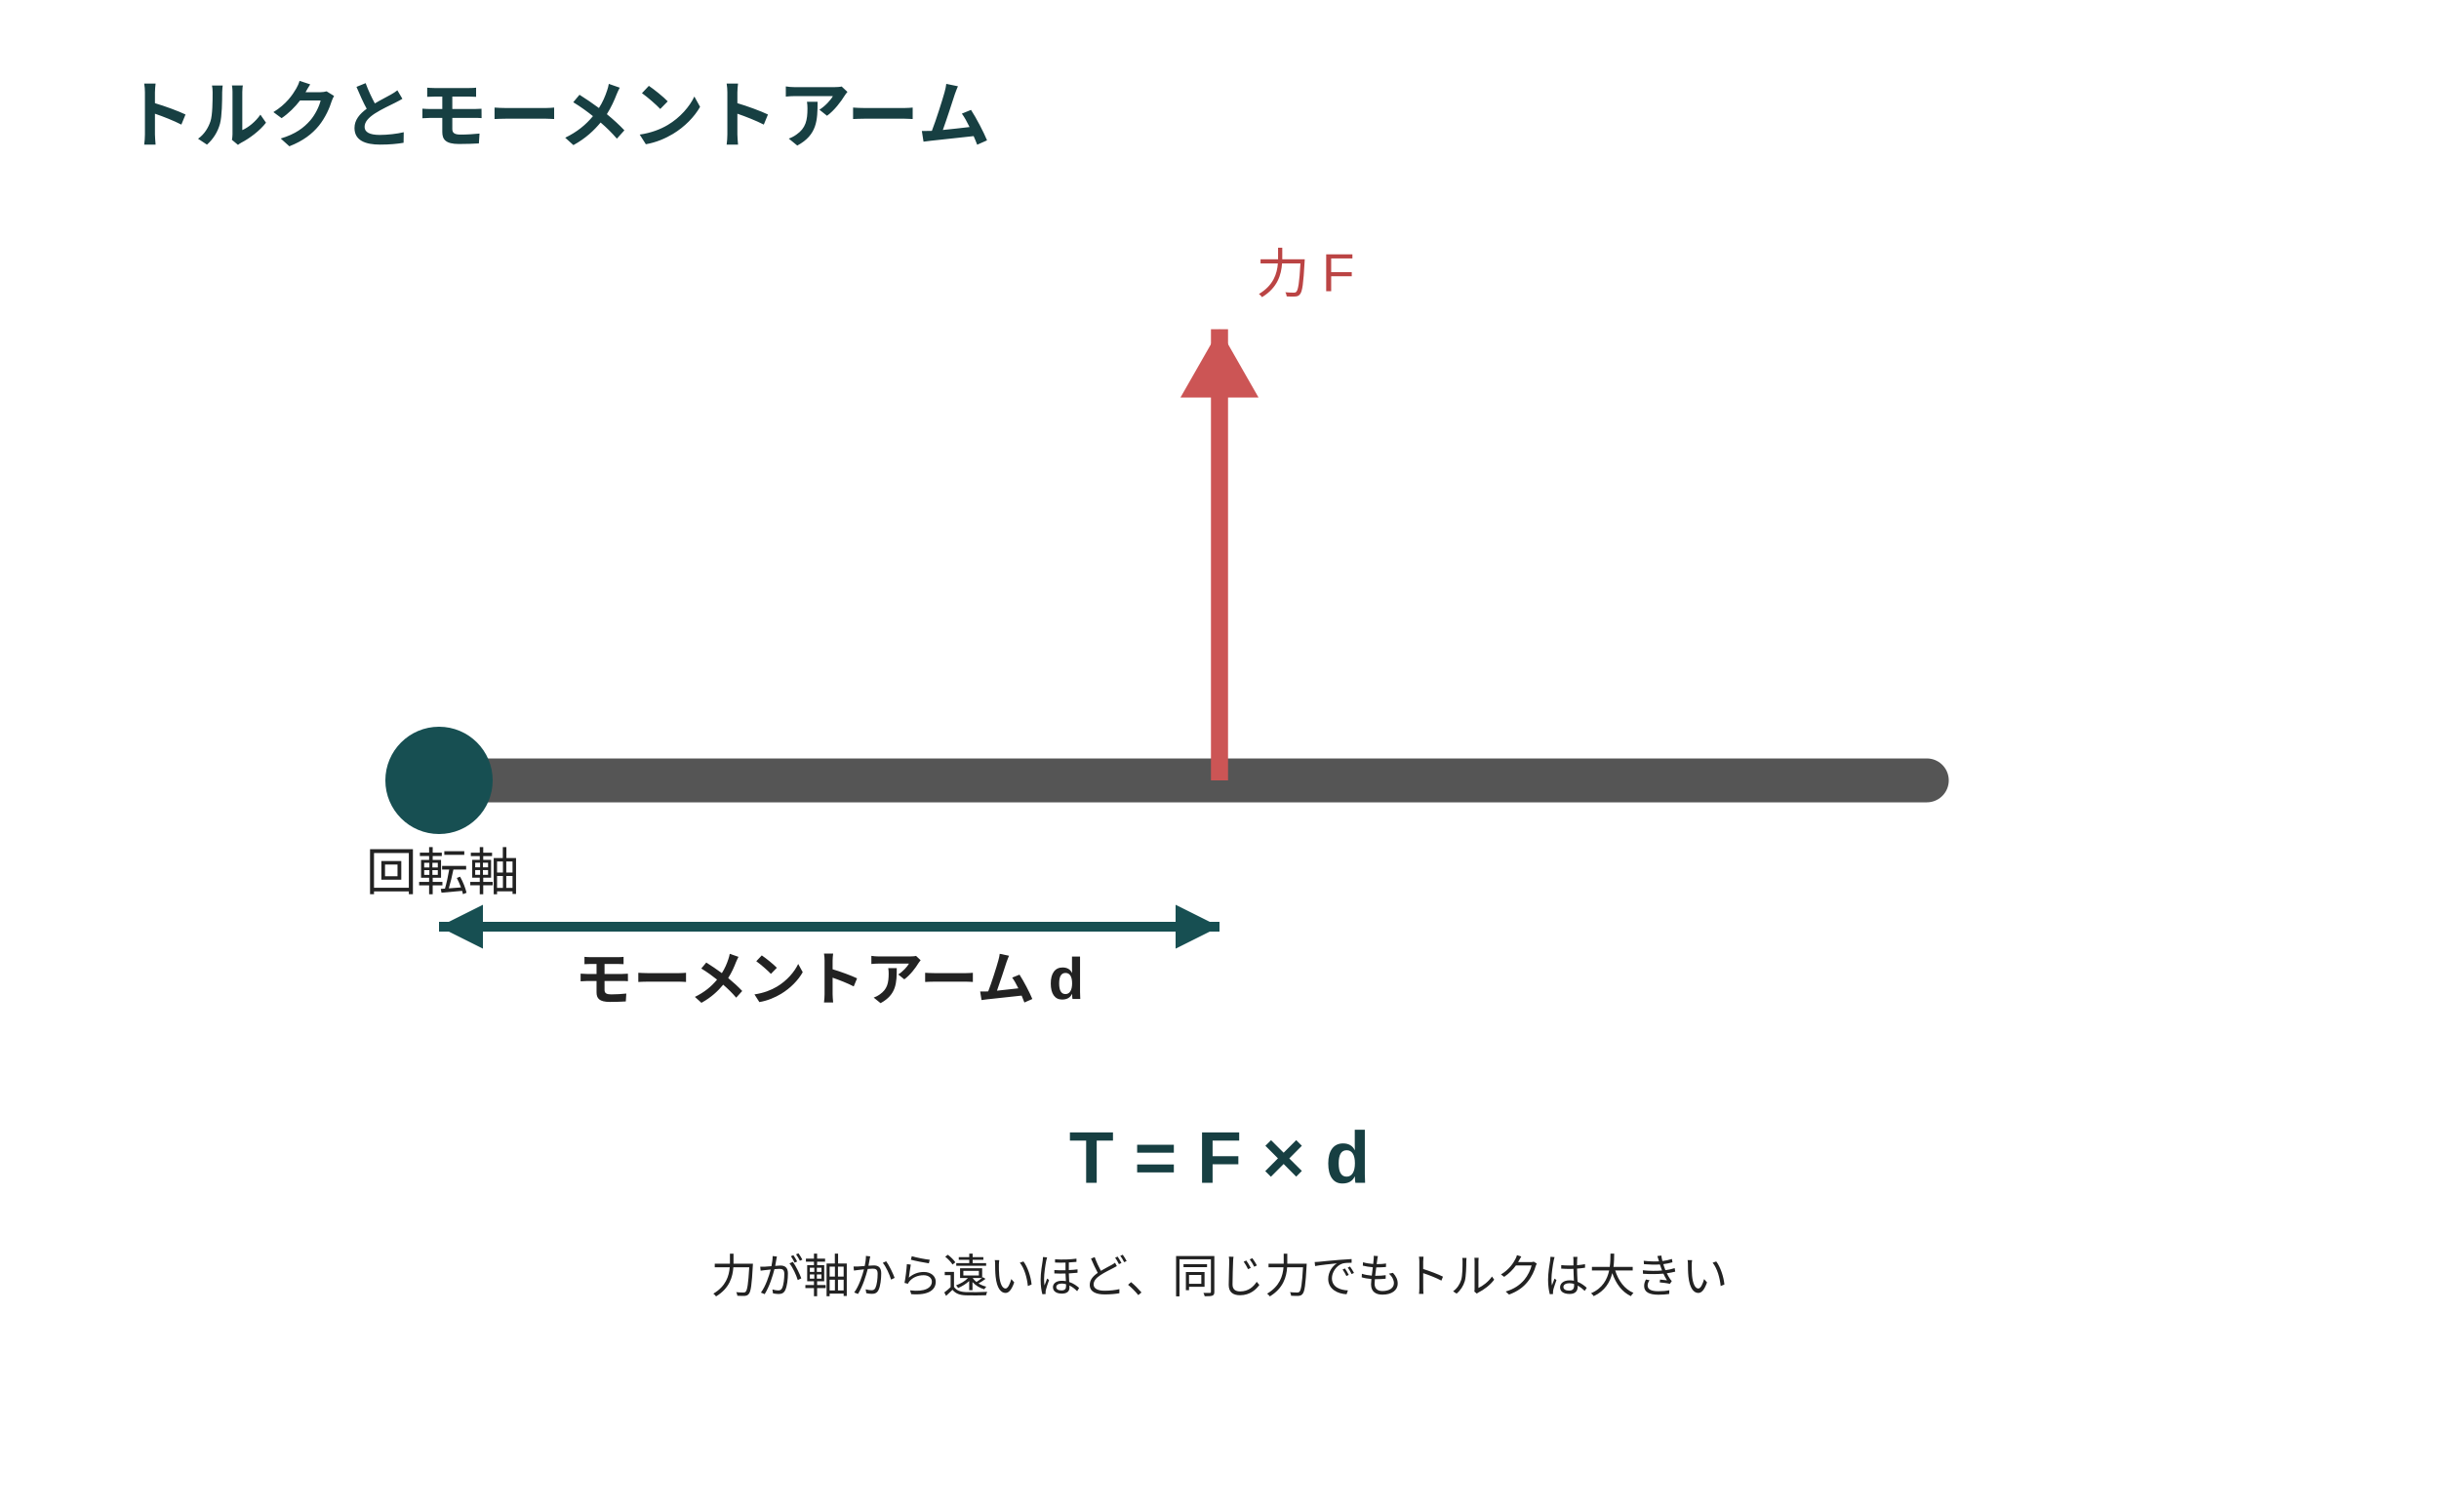
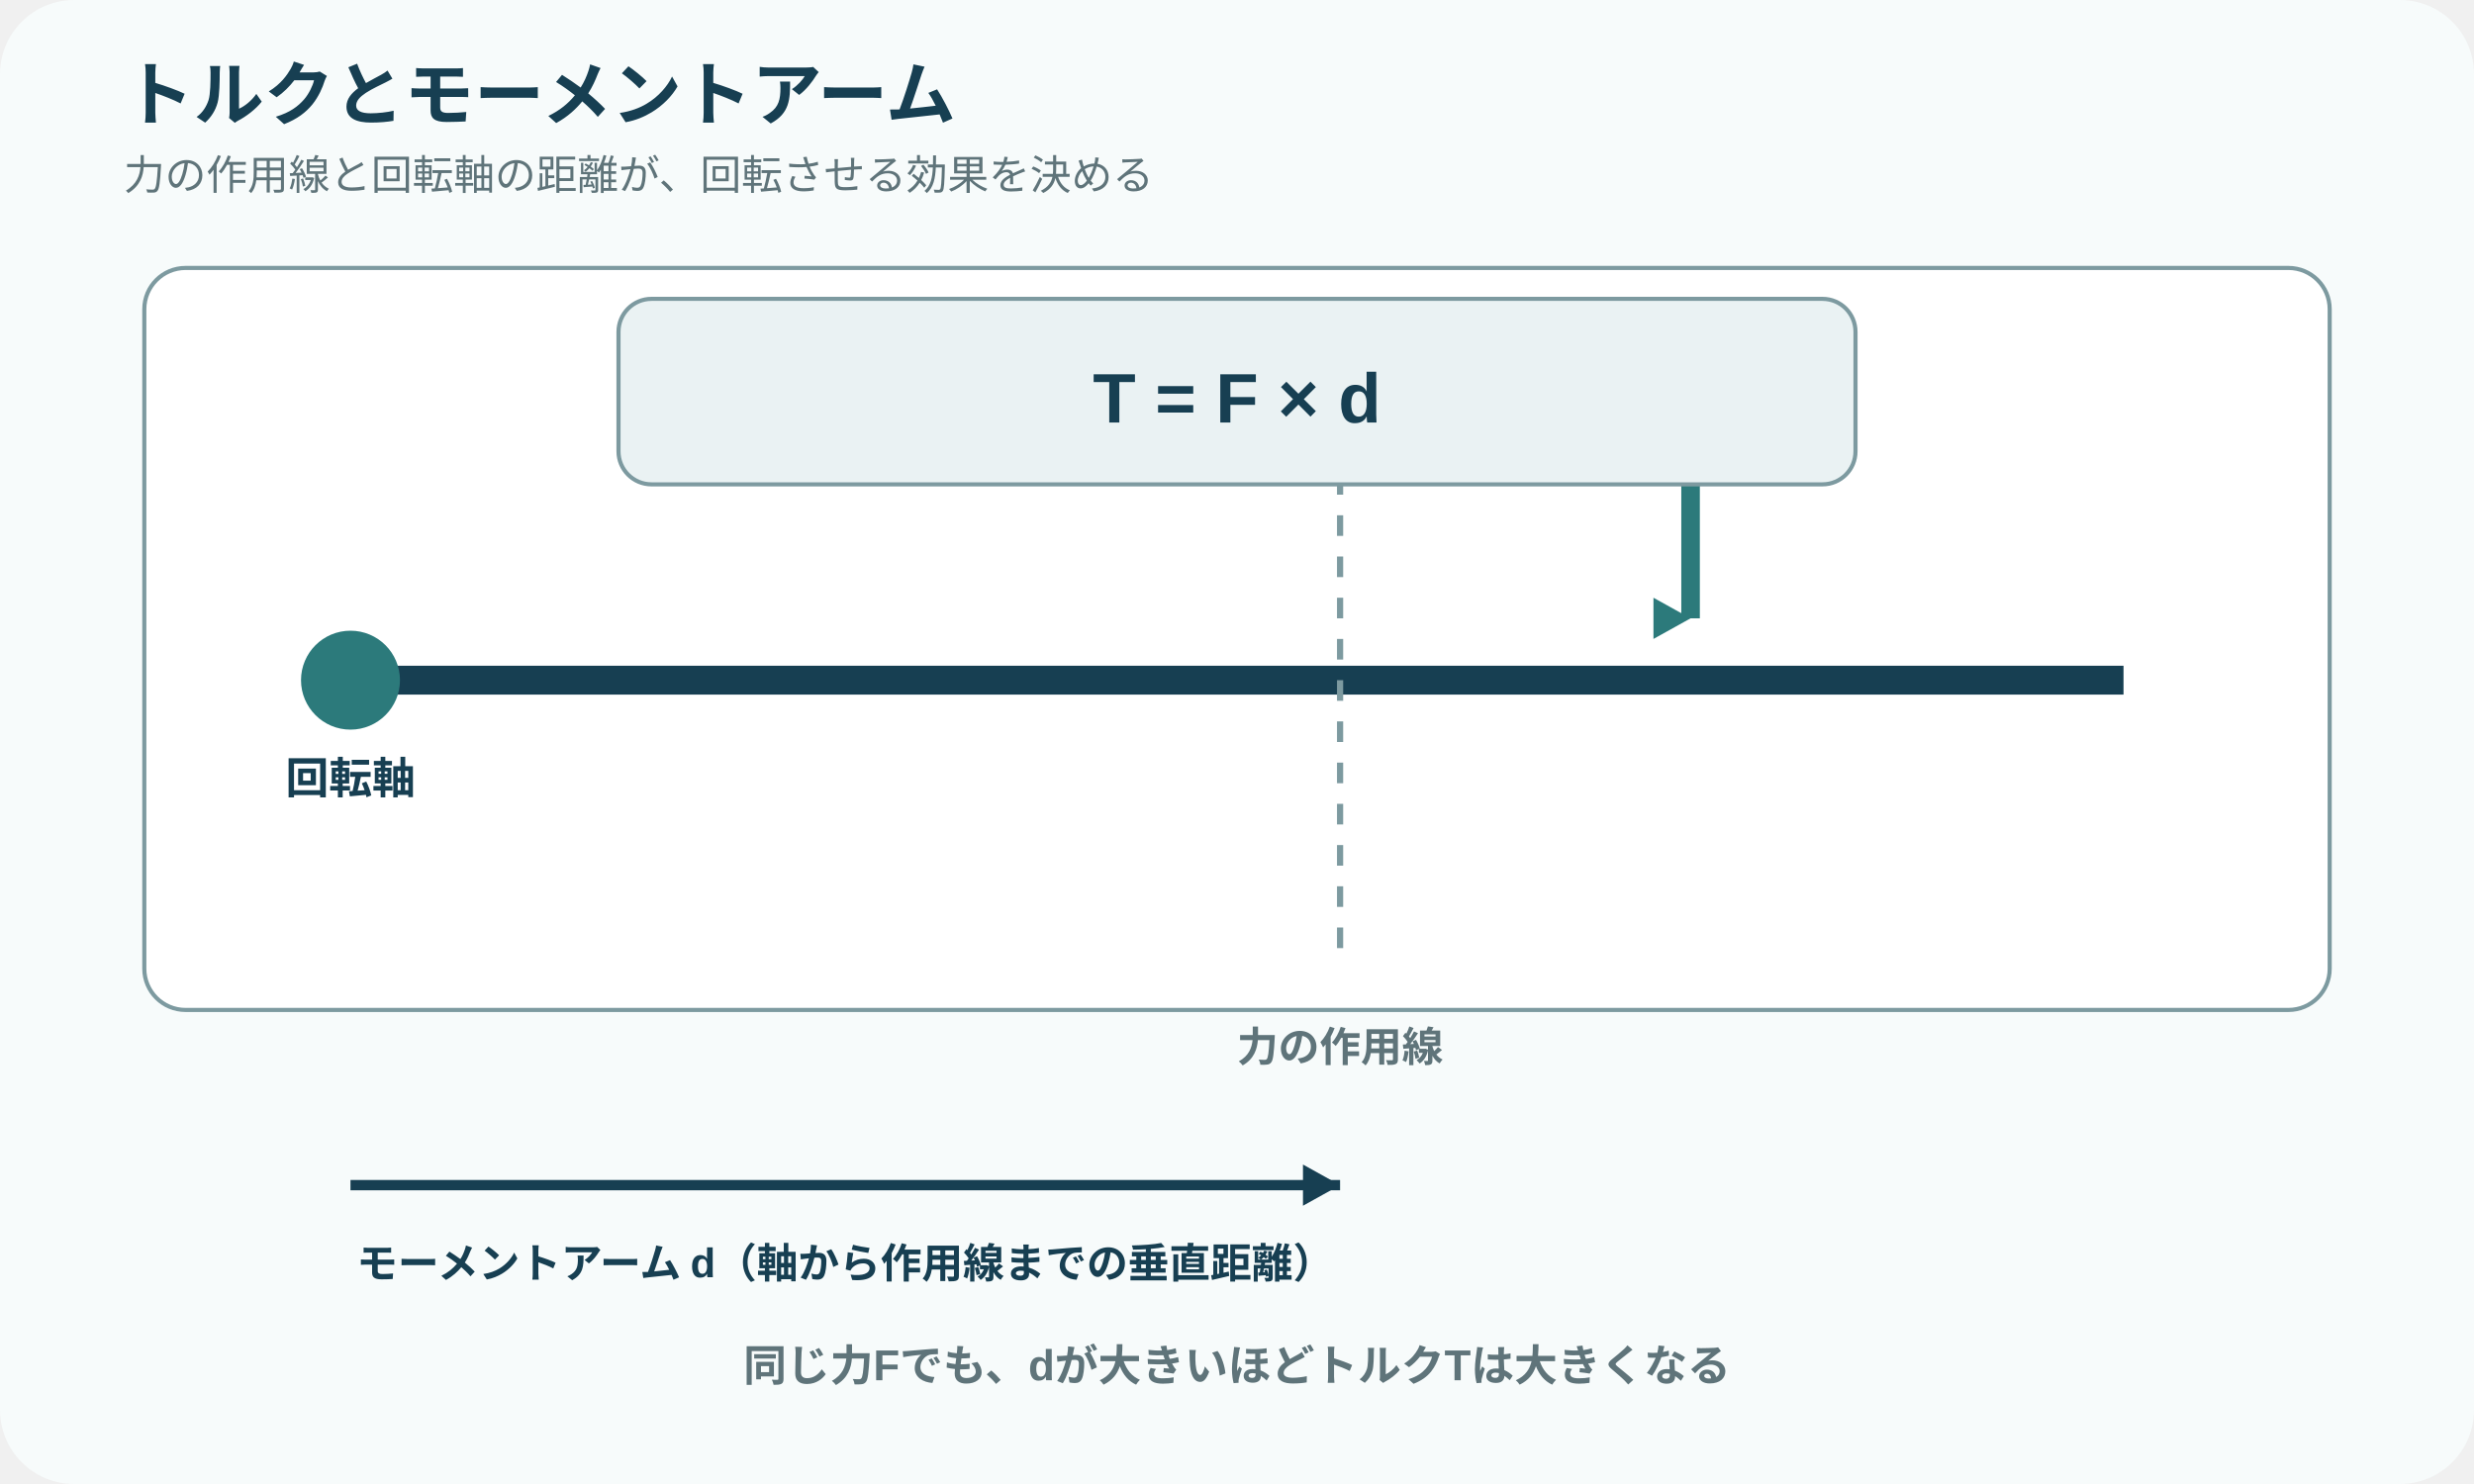
- <svg xmlns="http://www.w3.org/2000/svg" width="1000" height="620" viewBox="0 0 1000 620">
-   <rect width="1000" height="620" fill="#fff" />
-   <text x="50" y="58" font-family="Arial, 'Noto Sans JP', sans-serif" font-size="30" font-weight="700" fill="#173f42">トルクとモーメントアーム</text>
-   <g font-family="Arial, 'Noto Sans JP', sans-serif" fill="#222">
-     <line x1="180" y1="320" x2="790" y2="320" stroke="#555" stroke-width="18" stroke-linecap="round" />
-     <circle cx="180" cy="320" r="22" fill="#174f52" />
-     <line x1="500" y1="320" x2="500" y2="135" stroke="#c55" stroke-width="7" />
-     <path d="M500 135 l-16 28 h32 z" fill="#c55" />
-     <line x1="180" y1="380" x2="500" y2="380" stroke="#174f52" stroke-width="4" />
-     <path d="M180 380 l18 -9 v18 z M500 380 l-18 -9 v18 z" fill="#174f52" />
-     <text x="340" y="410" text-anchor="middle" font-size="24" font-weight="700">モーメントアーム d</text>
-     <text x="515" y="120" font-size="22" fill="#b44">力 F</text>
-     <text x="150" y="365" font-size="21">回転軸</text>
-     <text x="500" y="485" text-anchor="middle" font-size="30" font-weight="700" fill="#173f42">T = F × d</text>
-     <text x="500" y="530" text-anchor="middle" font-size="19">力が軸から遠いほど、同じ力でもトルクは大きい</text>
-   </g>
+ <svg xmlns="http://www.w3.org/2000/svg" viewBox="0 0 1200 720">
+   <rect width="1200" height="720" rx="36" fill="#f7fbfb" />
+   <text x="60" y="58" font-family="'Noto Sans JP','Hiragino Sans','Yu Gothic',Arial,sans-serif" font-size="34" font-weight="700" fill="#173f52">トルクとモーメントアーム</text>
+   <text x="60" y="92" font-family="'Noto Sans JP','Hiragino Sans','Yu Gothic',Arial,sans-serif" font-size="20" fill="#5f747a">力の作用線と回転軸の距離が、回転させる効果を決める</text>
+   <rect x="70" y="130" width="1060" height="360" rx="20" fill="#ffffff" stroke="#7d9aa0" stroke-width="2" />
+   <line x1="170" y1="330" x2="1030" y2="330" stroke="#173f52" stroke-width="14" />
+   <circle cx="170" cy="330" r="24" fill="#2c7a7b" />
+   <text x="170" y="385" text-anchor="middle" font-family="'Noto Sans JP','Hiragino Sans','Yu Gothic',Arial,sans-serif" font-size="21" font-weight="700" fill="#173f52">回転軸</text>
+   <line x1="650" y1="170" x2="650" y2="470" stroke="#7d9aa0" stroke-width="3" stroke-dasharray="10 10" />
+   <line x1="820" y1="170" x2="820" y2="300" stroke="#2c7a7b" stroke-width="9" />
+   <polygon points="820,300 802,290 802,310" fill="#2c7a7b" />
+   <text x="835" y="210" text-anchor="start" font-family="'Noto Sans JP','Hiragino Sans','Yu Gothic',Arial,sans-serif" font-size="28" font-weight="700" fill="#2c7a7b">F</text>
+   <text x="650" y="515" text-anchor="middle" font-family="'Noto Sans JP','Hiragino Sans','Yu Gothic',Arial,sans-serif" font-size="20" font-weight="700" fill="#5f747a">力の作用線</text>
+   <line x1="170" y1="575" x2="650" y2="575" stroke="#173f52" stroke-width="5" />
+   <polygon points="650,575 632,565 632,585" fill="#173f52" />
+   <text x="410" y="620" text-anchor="middle" font-family="'Noto Sans JP','Hiragino Sans','Yu Gothic',Arial,sans-serif" font-size="20" font-weight="700" fill="#173f52">モーメントアーム d（軸から作用線までの垂直距離）</text>
+   <rect x="300" y="145" width="600" height="90" rx="16" fill="#eaf2f3" stroke="#7d9aa0" stroke-width="2" />
+   <text x="600" y="205" text-anchor="middle" font-family="'Noto Sans JP','Hiragino Sans','Yu Gothic',Arial,sans-serif" font-size="34" font-weight="700" fill="#173f52">T = F × d</text>
+   <text x="600" y="670" text-anchor="middle" font-family="'Noto Sans JP','Hiragino Sans','Yu Gothic',Arial,sans-serif" font-size="21" font-weight="700" fill="#5f747a">同じ力Fでも、dが大きいほどトルクTは大きくなる</text>
</svg>
